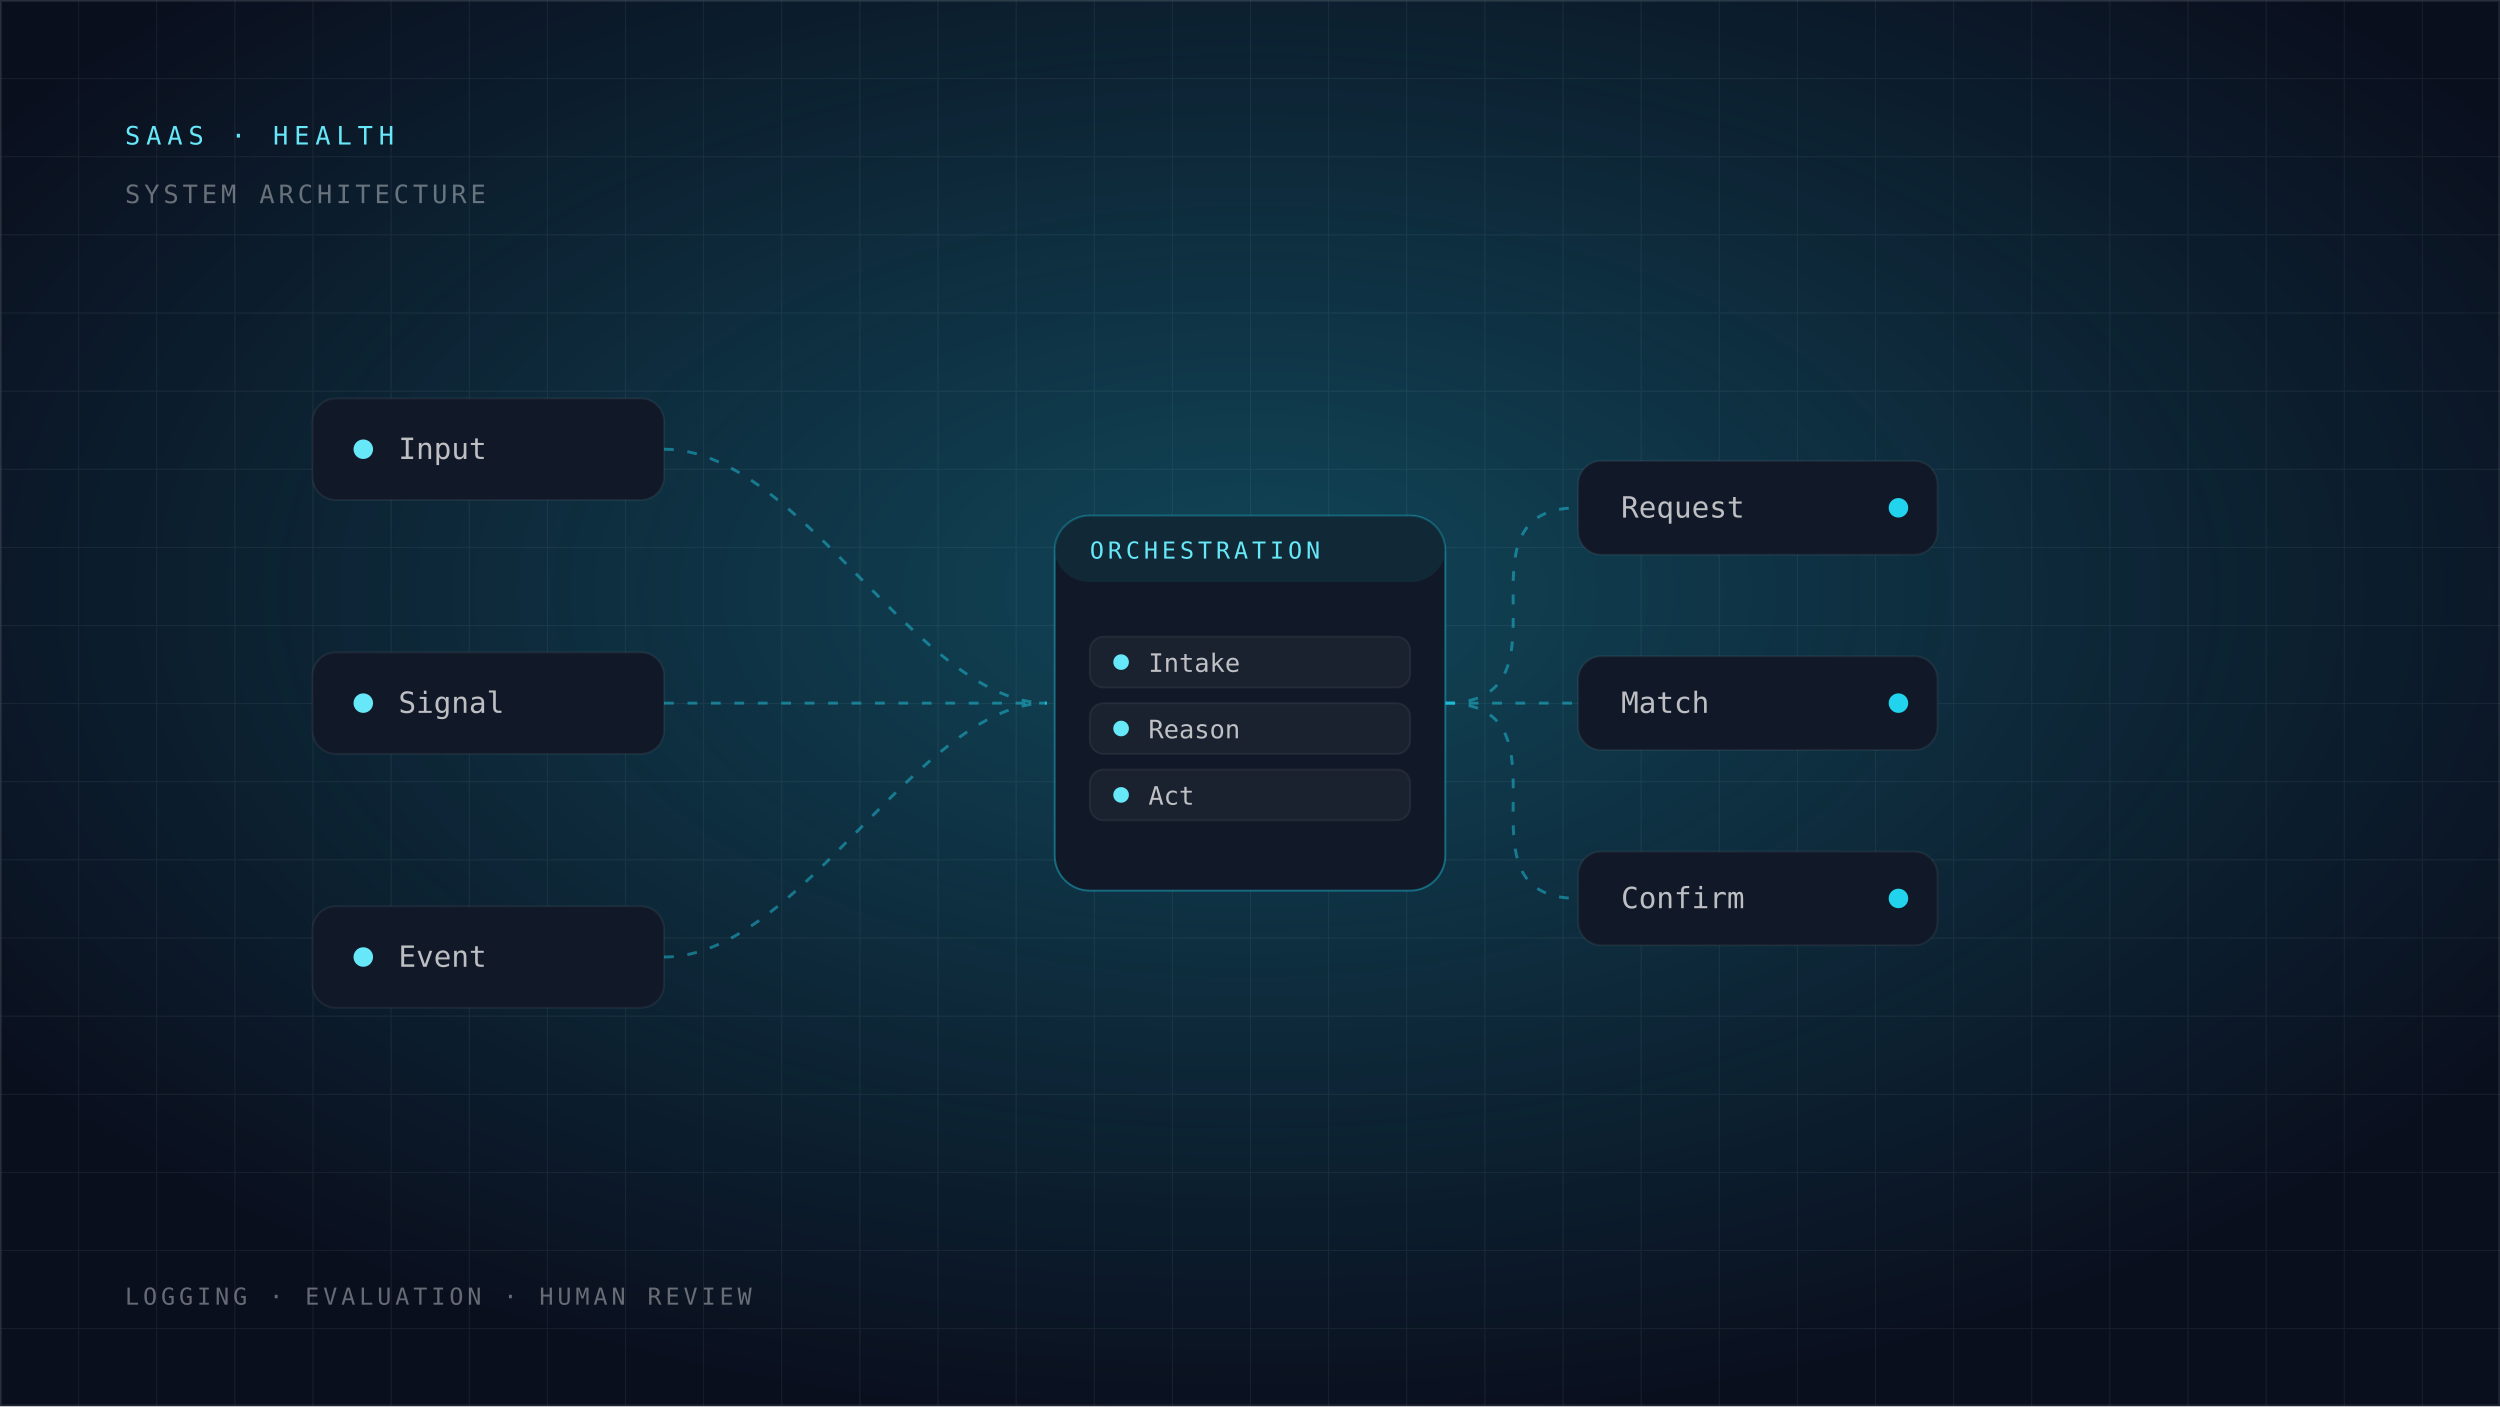
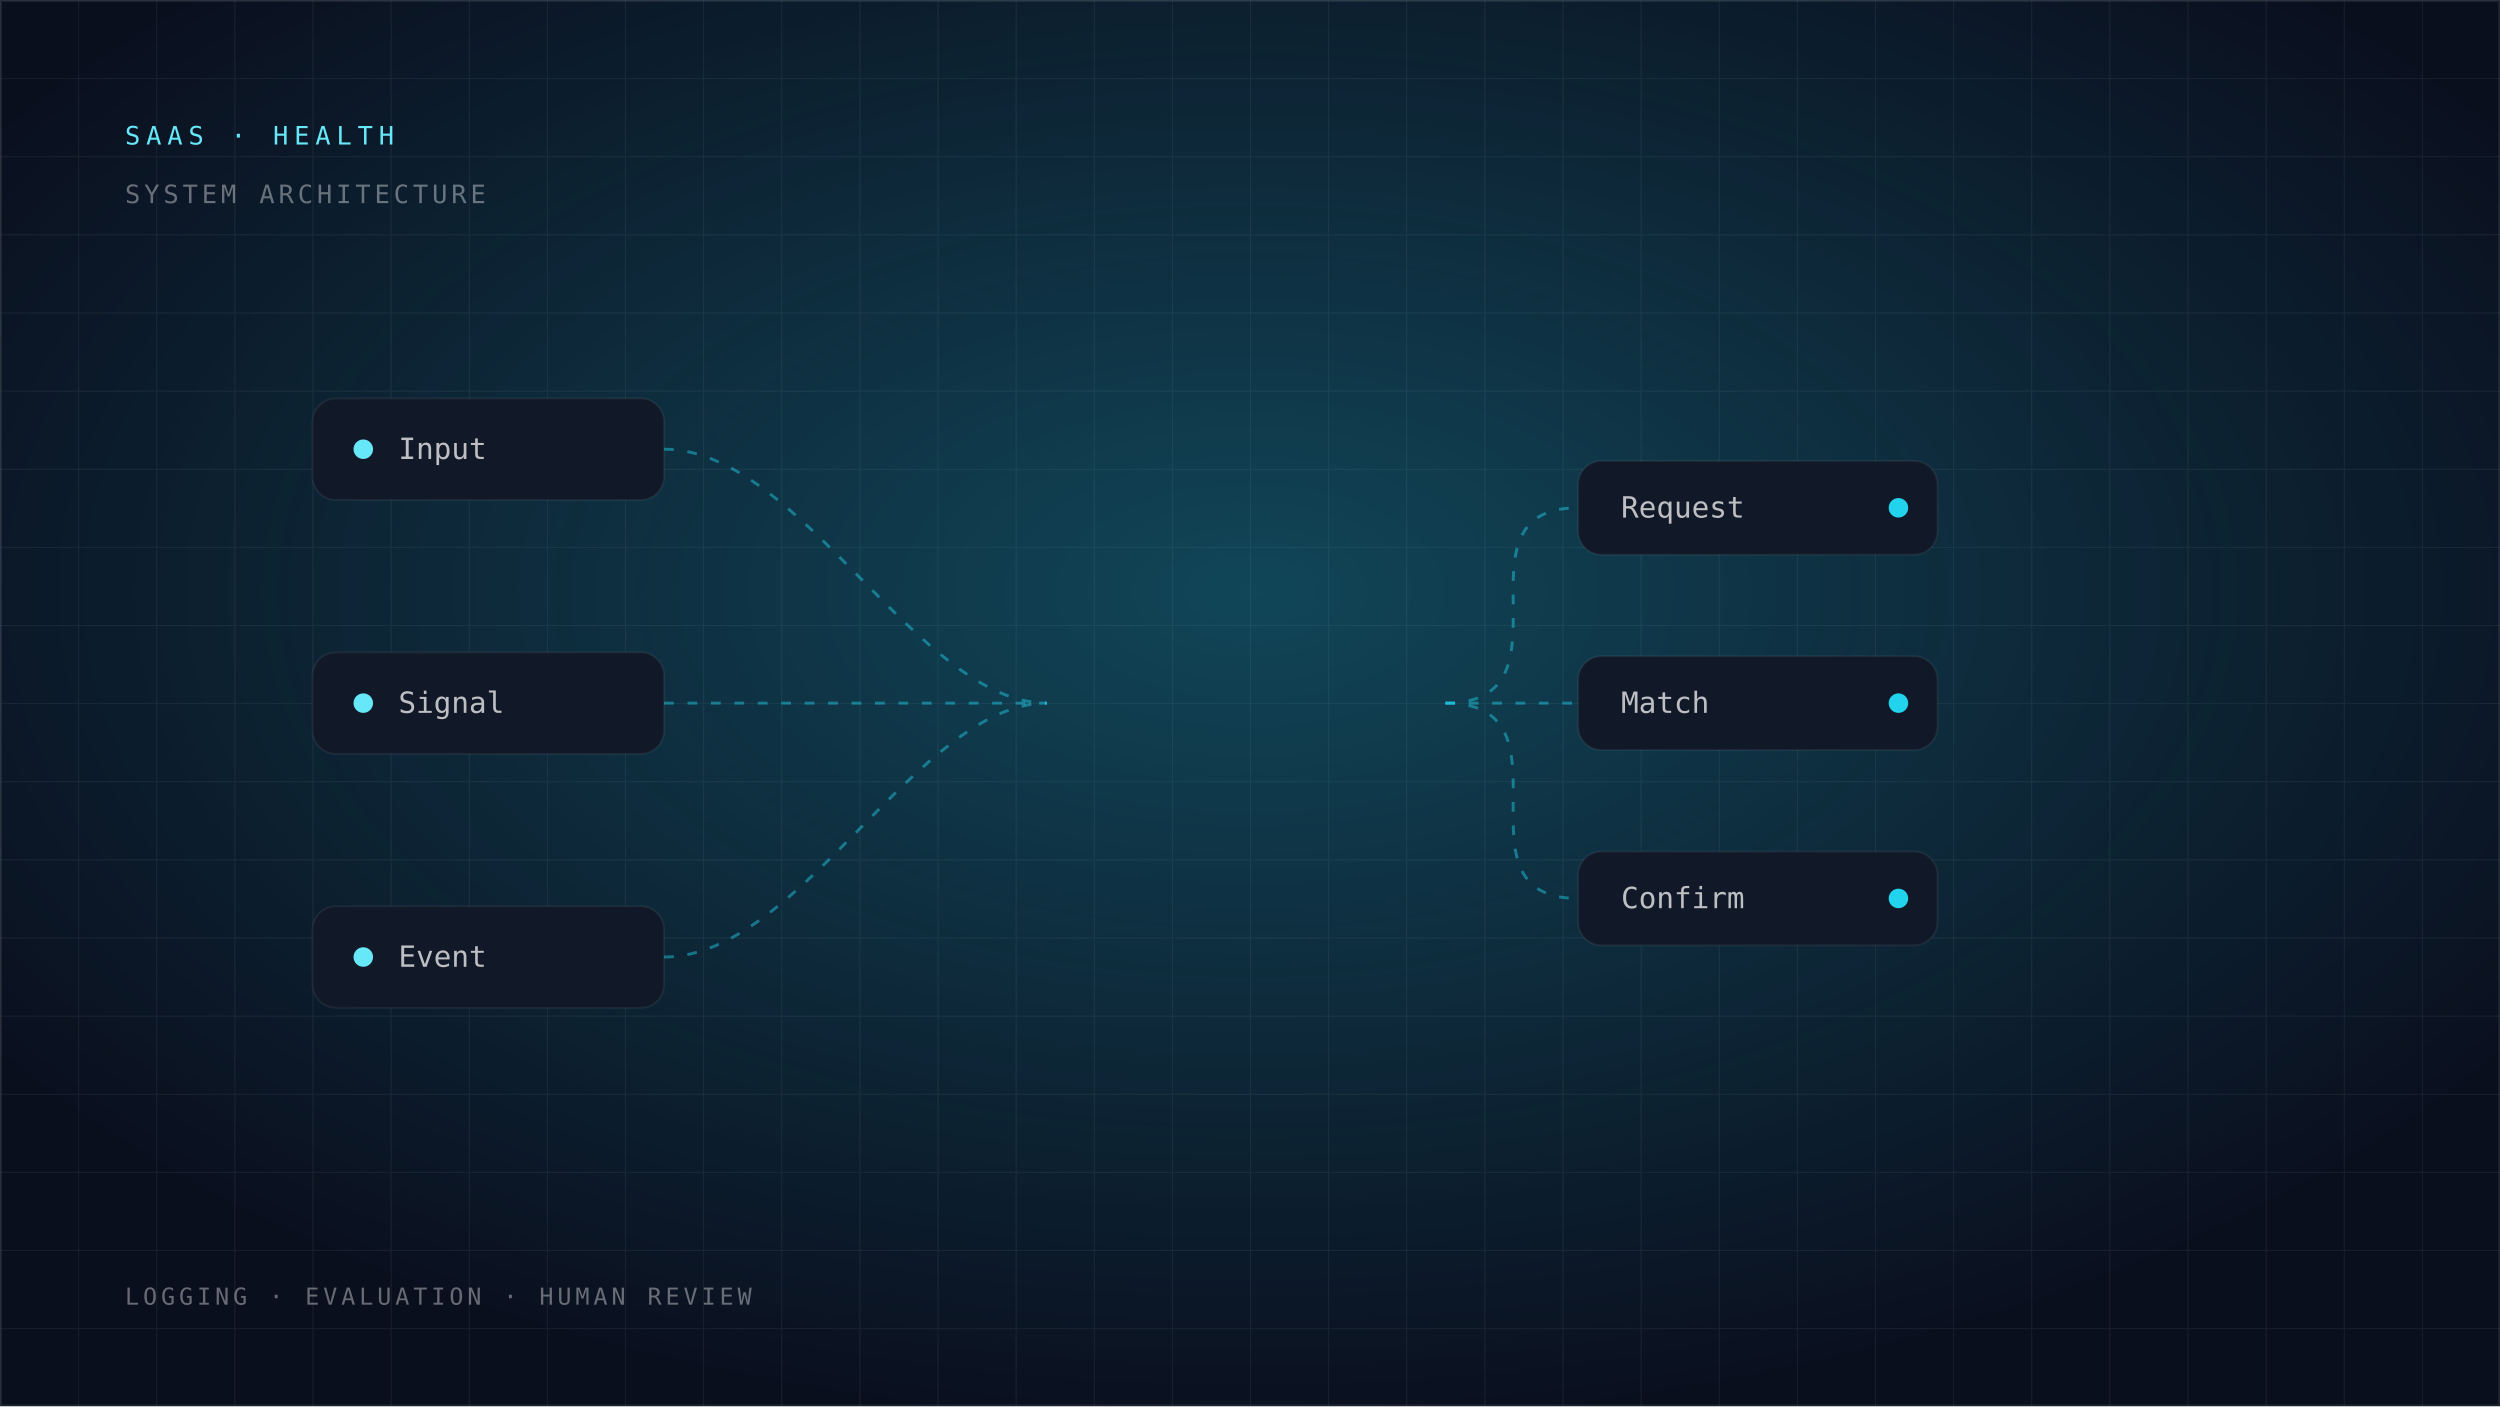
<svg xmlns="http://www.w3.org/2000/svg" viewBox="0 0 1280 720" width="1280" height="720" role="img">
  <defs>
    <pattern id="grid-medisync-scheduling" width="40" height="40" patternUnits="userSpaceOnUse">
      <path d="M40 0H0V40" fill="none" stroke="rgba(255,255,255,0.06)" stroke-width="1" />
    </pattern>
    <radialGradient id="glow-medisync-scheduling" cx="50%" cy="42%" r="60%">
      <stop offset="0%" stop-color="#22d3ee" stop-opacity="0.28" />
      <stop offset="100%" stop-color="#22d3ee" stop-opacity="0" />
    </radialGradient>
    <linearGradient id="edge-medisync-scheduling" x1="0" y1="0" x2="1" y2="0">
      <stop offset="0%" stop-color="#67e8f9" />
      <stop offset="100%" stop-color="#22d3ee" />
    </linearGradient>
  </defs>
  <rect width="1280" height="720" fill="#0a0f1e" />
  <rect width="1280" height="720" fill="url(#grid-medisync-scheduling)" />
  <rect width="1280" height="720" fill="url(#glow-medisync-scheduling)" />
  <g font-family="ui-monospace,monospace">
    <text x="64" y="74" font-size="13" letter-spacing="3" fill="#67e8f9">SAAS · HEALTH</text>
    <text x="64" y="104" font-size="13" letter-spacing="2" fill="rgba(255,255,255,0.38)">SYSTEM ARCHITECTURE</text>
  </g>
  <path d="M340 230 C 410 230, 470 360, 536 360" fill="none" stroke="#22d3ee" stroke-opacity="0.45" stroke-width="1.5" stroke-dasharray="5 7">
    <animate attributeName="stroke-dashoffset" from="24" to="0" dur="1.6s" repeatCount="indefinite" />
  </path>
  <path d="M340 360 C 410 360, 470 360, 536 360" fill="none" stroke="#22d3ee" stroke-opacity="0.45" stroke-width="1.5" stroke-dasharray="5 7">
    <animate attributeName="stroke-dashoffset" from="24" to="0" dur="1.8s" repeatCount="indefinite" />
  </path>
  <path d="M340 490 C 410 490, 470 360, 536 360" fill="none" stroke="#22d3ee" stroke-opacity="0.45" stroke-width="1.5" stroke-dasharray="5 7">
    <animate attributeName="stroke-dashoffset" from="24" to="0" dur="2s" repeatCount="indefinite" />
  </path>
  <path d="M740 360 C 810 360, 740 260, 808 260" fill="none" stroke="#22d3ee" stroke-opacity="0.45" stroke-width="1.5" stroke-dasharray="5 7">
    <animate attributeName="stroke-dashoffset" from="0" to="24" dur="1.7s" repeatCount="indefinite" />
  </path>
  <path d="M740 360 C 810 360, 740 360, 808 360" fill="none" stroke="#22d3ee" stroke-opacity="0.45" stroke-width="1.5" stroke-dasharray="5 7">
    <animate attributeName="stroke-dashoffset" from="0" to="24" dur="1.9s" repeatCount="indefinite" />
  </path>
  <path d="M740 360 C 810 360, 740 460, 808 460" fill="none" stroke="#22d3ee" stroke-opacity="0.45" stroke-width="1.5" stroke-dasharray="5 7">
    <animate attributeName="stroke-dashoffset" from="0" to="24" dur="2.1s" repeatCount="indefinite" />
  </path>
  <g transform="translate(250 230)">
    <rect x="-90" y="-26" width="180" height="52" rx="12" fill="#111827" stroke="rgba(255,255,255,0.06)" />
    <circle cx="-64" cy="0" r="5" fill="#67e8f9" />
    <text x="-46" y="5" font-family="ui-monospace,monospace" font-size="15" fill="rgba(255,255,255,0.72)">Input</text>
  </g>
  <g transform="translate(250 360)">
    <rect x="-90" y="-26" width="180" height="52" rx="12" fill="#111827" stroke="rgba(255,255,255,0.06)" />
    <circle cx="-64" cy="0" r="5" fill="#67e8f9" />
    <text x="-46" y="5" font-family="ui-monospace,monospace" font-size="15" fill="rgba(255,255,255,0.72)">Signal</text>
  </g>
  <g transform="translate(250 490)">
    <rect x="-90" y="-26" width="180" height="52" rx="12" fill="#111827" stroke="rgba(255,255,255,0.06)" />
    <circle cx="-64" cy="0" r="5" fill="#67e8f9" />
    <text x="-46" y="5" font-family="ui-monospace,monospace" font-size="15" fill="rgba(255,255,255,0.72)">Event</text>
  </g>
-   <g transform="translate(540 360)">
-     <rect x="0" y="-96" width="200" height="192" rx="18" fill="#111827" stroke="#22d3ee" stroke-opacity="0.4" />
-     <rect x="0" y="-96" width="200" height="34" rx="18" fill="#123b47" fill-opacity="0.5" />
-     <text x="18" y="-74" font-family="ui-monospace,monospace" font-size="12" letter-spacing="2" fill="#67e8f9">ORCHESTRATION</text>
-     <g transform="translate(0 -34)">
-       <rect x="18" y="0" width="164" height="26" rx="7" fill="rgba(255,255,255,0.04)" stroke="rgba(255,255,255,0.06)" />
-       <circle cx="34" cy="13" r="4" fill="#67e8f9" />
-       <text x="48" y="18" font-family="ui-monospace,monospace" font-size="13" fill="rgba(255,255,255,0.72)">Intake</text>
-     </g>
-     <g transform="translate(0 0)">
-       <rect x="18" y="0" width="164" height="26" rx="7" fill="rgba(255,255,255,0.04)" stroke="rgba(255,255,255,0.06)" />
-       <circle cx="34" cy="13" r="4" fill="#67e8f9" />
-       <text x="48" y="18" font-family="ui-monospace,monospace" font-size="13" fill="rgba(255,255,255,0.72)">Reason</text>
-     </g>
-     <g transform="translate(0 34)">
-       <rect x="18" y="0" width="164" height="26" rx="7" fill="rgba(255,255,255,0.04)" stroke="rgba(255,255,255,0.06)" />
-       <circle cx="34" cy="13" r="4" fill="#67e8f9" />
-       <text x="48" y="18" font-family="ui-monospace,monospace" font-size="13" fill="rgba(255,255,255,0.72)">Act</text>
-     </g>
-   </g>
  <g transform="translate(900 260)">
    <rect x="-92" y="-24" width="184" height="48" rx="12" fill="#111827" stroke="rgba(255,255,255,0.06)" />
    <text x="-70" y="5" font-family="ui-monospace,monospace" font-size="15" fill="rgba(255,255,255,0.72)">Request</text>
    <circle cx="72" cy="0" r="5" fill="#22d3ee" />
  </g>
  <g transform="translate(900 360)">
    <rect x="-92" y="-24" width="184" height="48" rx="12" fill="#111827" stroke="rgba(255,255,255,0.06)" />
    <text x="-70" y="5" font-family="ui-monospace,monospace" font-size="15" fill="rgba(255,255,255,0.72)">Match</text>
    <circle cx="72" cy="0" r="5" fill="#22d3ee" />
  </g>
  <g transform="translate(900 460)">
    <rect x="-92" y="-24" width="184" height="48" rx="12" fill="#111827" stroke="rgba(255,255,255,0.06)" />
    <text x="-70" y="5" font-family="ui-monospace,monospace" font-size="15" fill="rgba(255,255,255,0.72)">Confirm</text>
    <circle cx="72" cy="0" r="5" fill="#22d3ee" />
  </g>
  <g font-family="ui-monospace,monospace">
    <text x="64" y="668" font-size="12" letter-spacing="2" fill="rgba(255,255,255,0.38)">LOGGING · EVALUATION · HUMAN REVIEW</text>
  </g>
  <rect x="0.5" y="0.5" width="1279" height="719" fill="none" stroke="rgba(255,255,255,0.08)" />
</svg>
